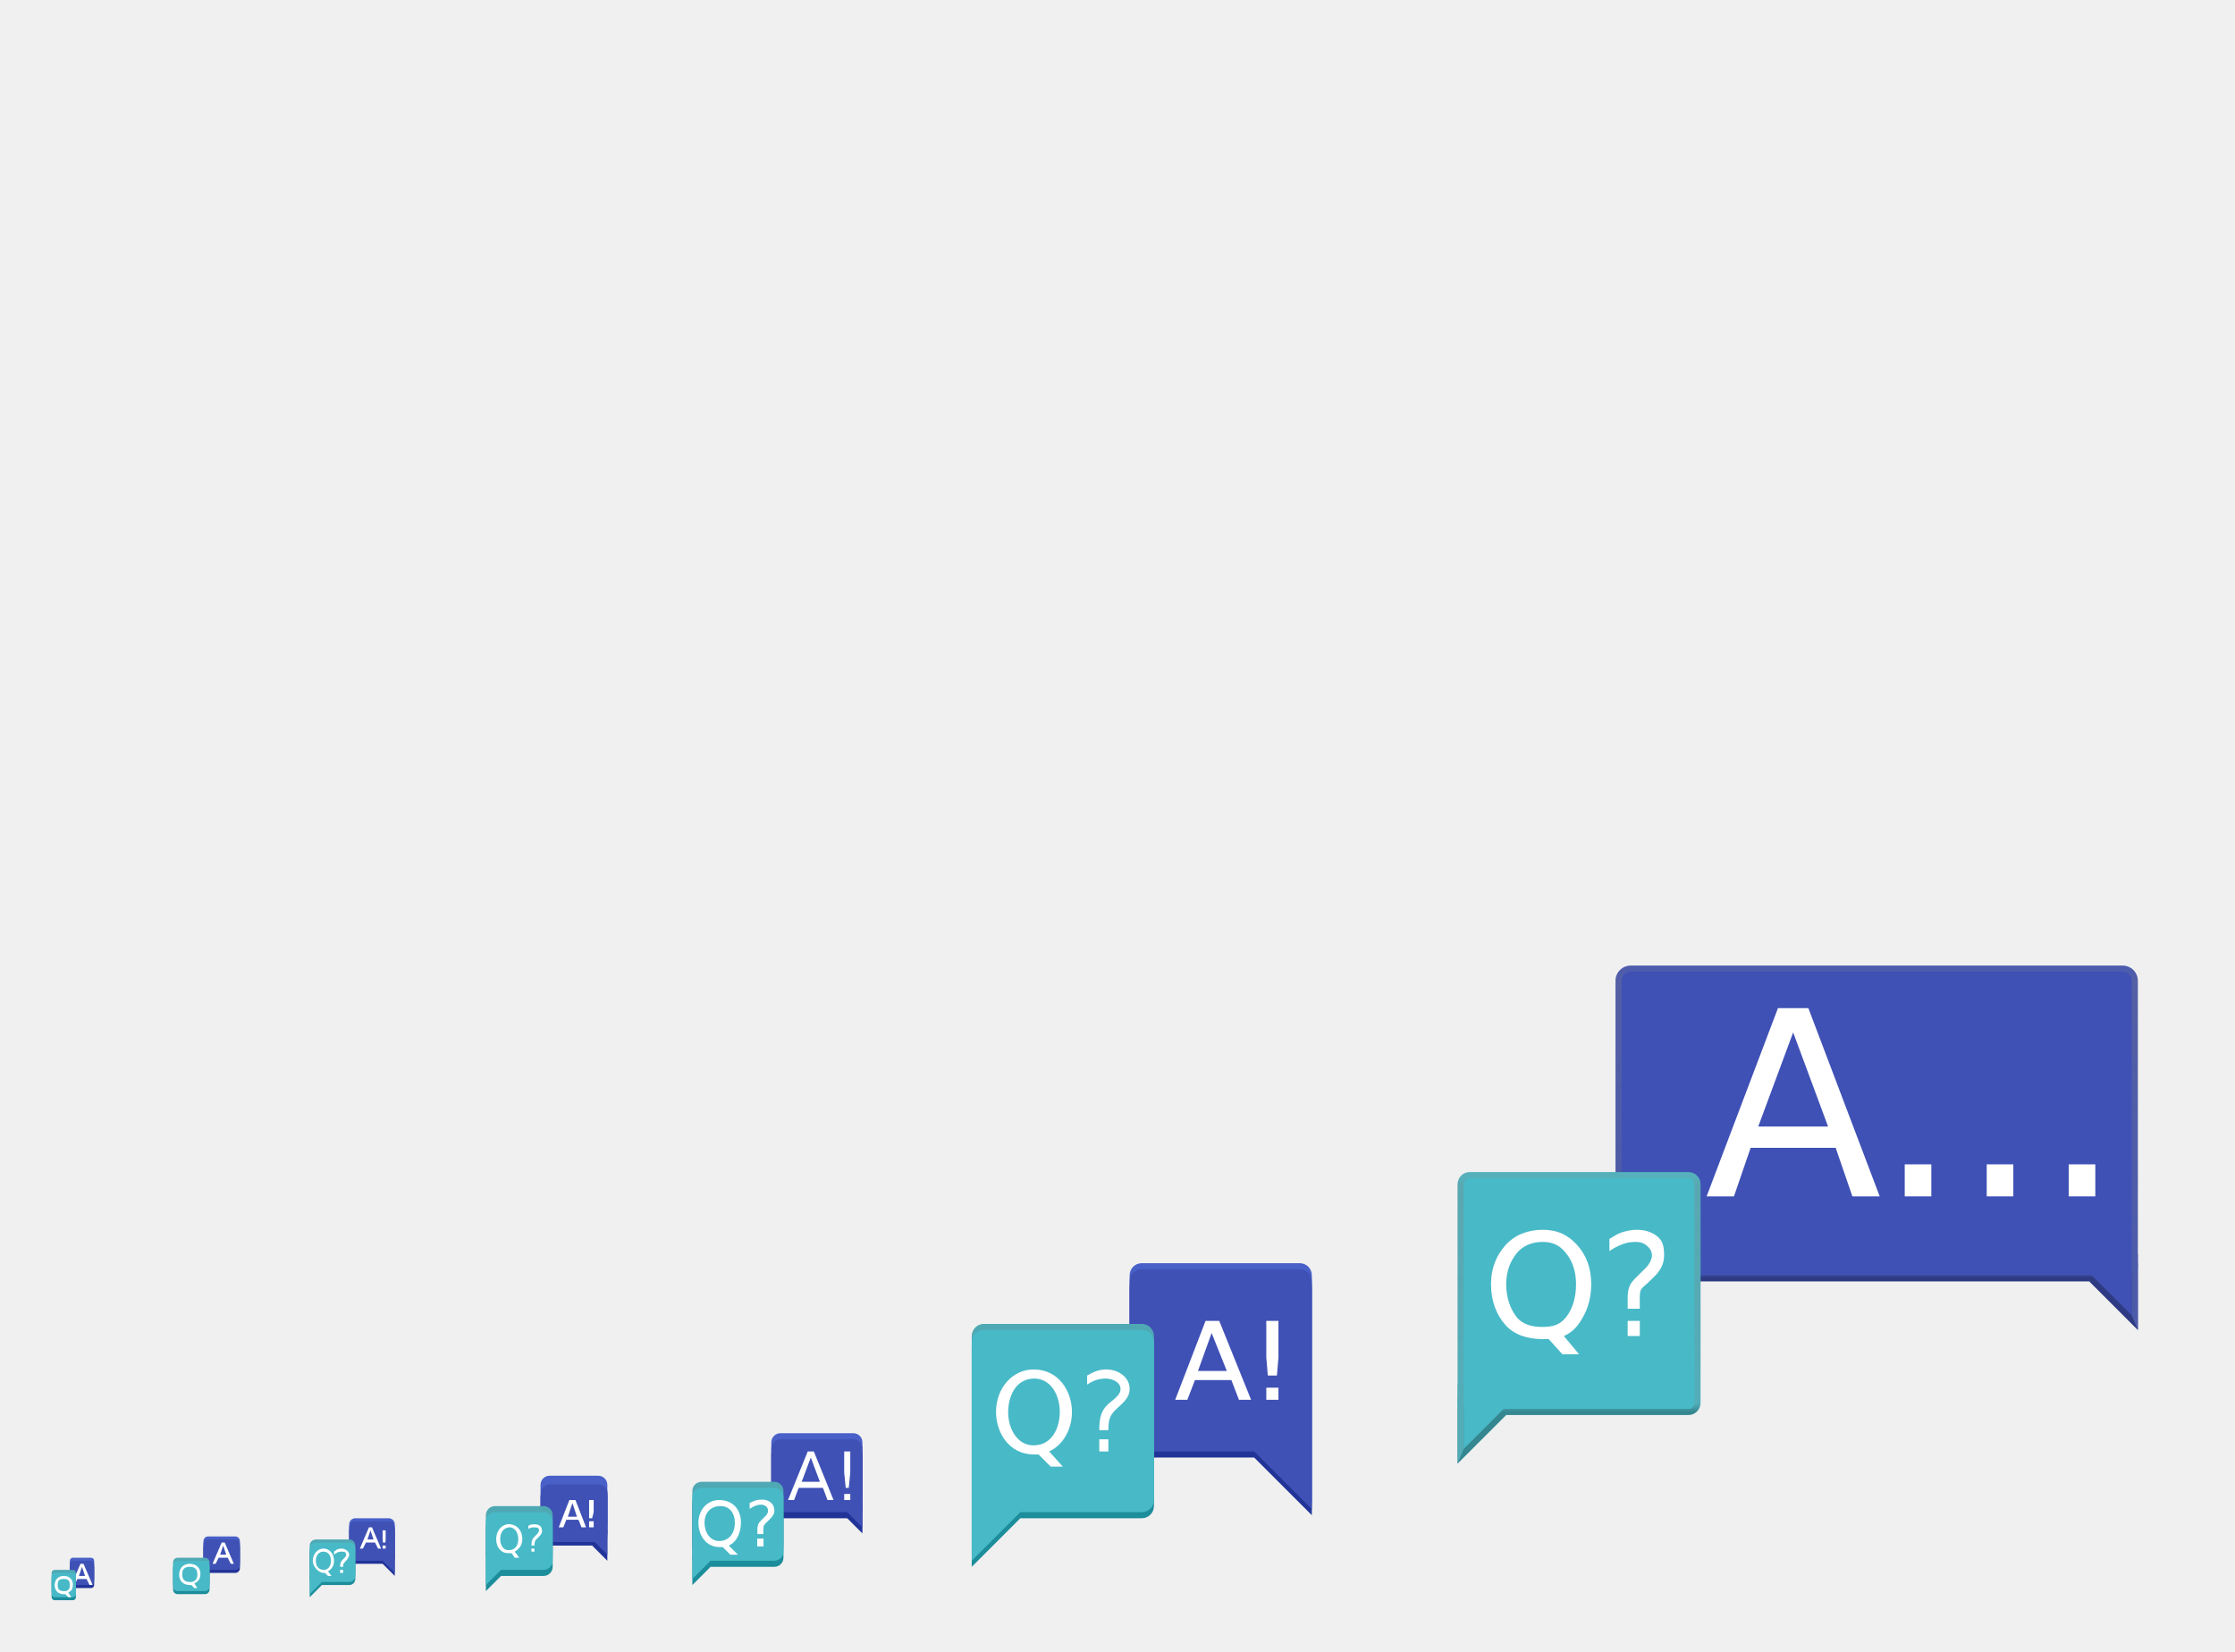
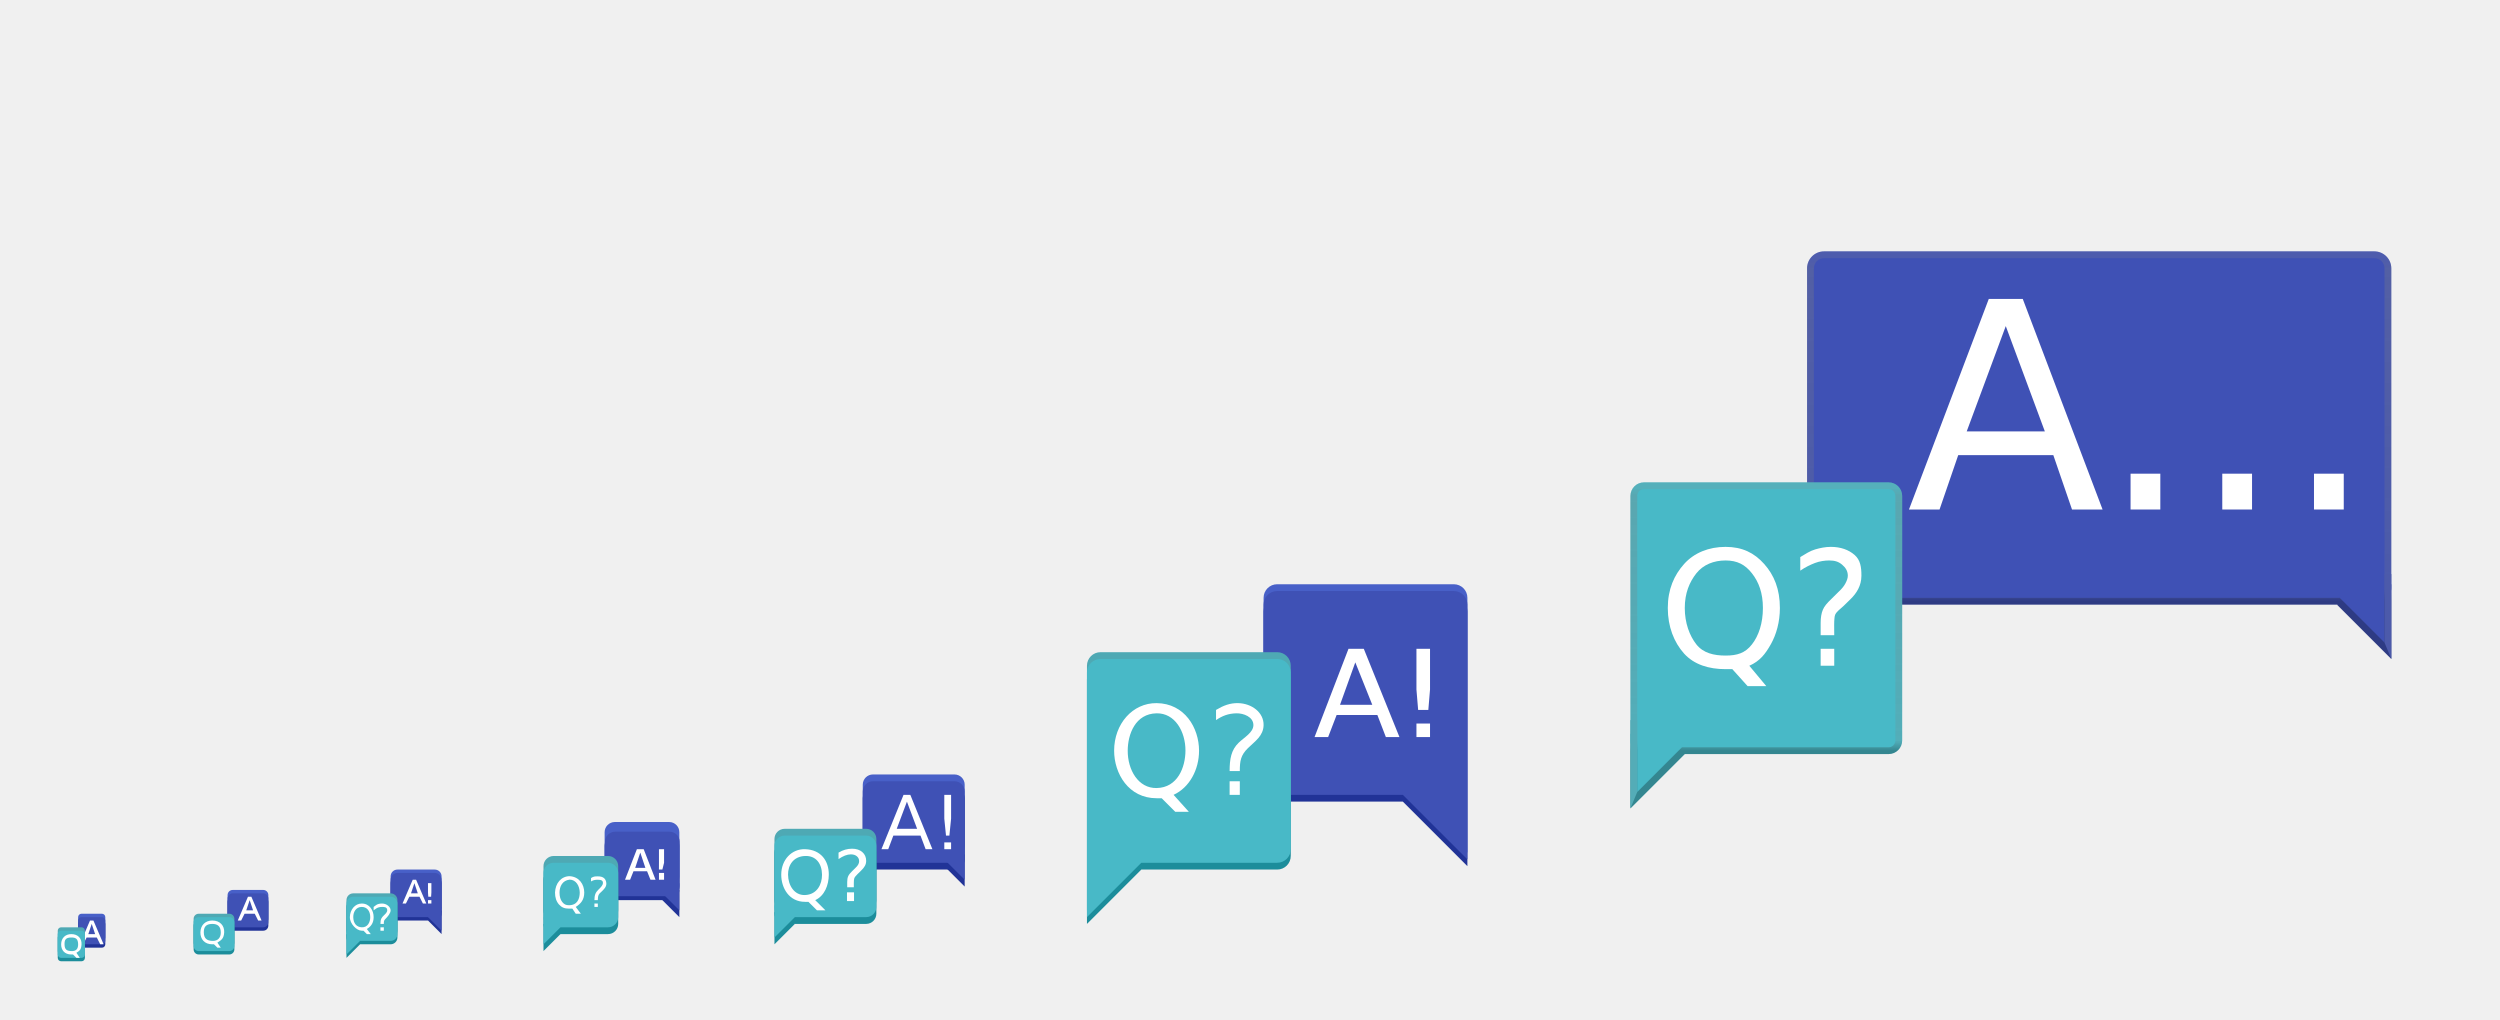
- <svg xmlns="http://www.w3.org/2000/svg" xmlns:xlink="http://www.w3.org/1999/xlink" width="736" height="544" id="svg11300" version="1.0" style="display:inline;enable-background:new">
+ <svg xmlns="http://www.w3.org/2000/svg" xmlns:xlink="http://www.w3.org/1999/xlink" width="736" height="300" id="svg11300" version="1.0" style="display:inline;enable-background:new">
  <defs id="defs3">
    <linearGradient id="linearGradient3624">
      <stop style="stop-color:#348690;stop-opacity:0" offset="0" id="stop3620" />
      <stop id="stop3628" offset="0.934" style="stop-color:#0e2629;stop-opacity:0" />
      <stop style="stop-color:#000000;stop-opacity:0.118" offset="1" id="stop3622" />
    </linearGradient>
    <linearGradient id="linearGradient3429">
      <stop style="stop-color:#54aeb9;stop-opacity:1" offset="0" id="stop3425" />
      <stop id="stop3435" offset="0.3" style="stop-color:#52abb6;stop-opacity:1;" />
      <stop id="stop3433" offset="0.925" style="stop-color:#459ba6;stop-opacity:1;" />
      <stop style="stop-color:#348690;stop-opacity:1" offset="1" id="stop3427" />
    </linearGradient>
    <linearGradient id="linearGradient3291">
      <stop id="stop3283" offset="0" style="stop-color:#888888;stop-opacity:0.196" />
      <stop style="stop-color:#7f7f7f;stop-opacity:0.314" offset="0.031" id="stop3285" />
      <stop id="stop3287" offset="0.961" style="stop-color:#7f7f7f;stop-opacity:0.196" />
      <stop id="stop3289" offset="1" style="stop-color:#000000;stop-opacity:0.275" />
    </linearGradient>
    <linearGradient id="linearGradient3268">
      <stop style="stop-color:#888888;stop-opacity:0.196" offset="0" id="stop3260" />
      <stop id="stop3262" offset="0.026" style="stop-color:#7f7f7f;stop-opacity:0.314" />
      <stop style="stop-color:#7f7f7f;stop-opacity:0.196" offset="0.961" id="stop3264" />
      <stop style="stop-color:#000000;stop-opacity:0.275" offset="1" id="stop3266" />
    </linearGradient>
    <linearGradient id="linearGradient2797">
      <stop style="stop-color:#888888;stop-opacity:0.196" offset="0" id="stop2789" />
      <stop id="stop2791" offset="0.065" style="stop-color:#7f7f7f;stop-opacity:0.314" />
      <stop style="stop-color:#7f7f7f;stop-opacity:0.196" offset="0.927" id="stop2793" />
      <stop style="stop-color:#000000;stop-opacity:0.275" offset="1" id="stop2795" />
    </linearGradient>
    <linearGradient id="linearGradient2772">
      <stop style="stop-color:#888888;stop-opacity:0.196" offset="0" id="stop2764" />
      <stop id="stop2766" offset="0.038" style="stop-color:#7f7f7f;stop-opacity:0.314" />
      <stop style="stop-color:#7f7f7f;stop-opacity:0.196" offset="0.943" id="stop2768" />
      <stop style="stop-color:#000000;stop-opacity:0.275" offset="1" id="stop2770" />
    </linearGradient>
    <linearGradient id="linearGradient2689">
      <stop style="stop-color:#888888;stop-opacity:0.196" offset="0" id="stop2681" />
      <stop id="stop2683" offset="0.04" style="stop-color:#7f7f7f;stop-opacity:0.314" />
      <stop style="stop-color:#7f7f7f;stop-opacity:0.196" offset="0.92" id="stop2685" />
      <stop style="stop-color:#000000;stop-opacity:0.275" offset="1" id="stop2687" />
    </linearGradient>
    <linearGradient id="linearGradient2649">
      <stop id="stop2641" offset="0" style="stop-color:#888888;stop-opacity:0.196" />
      <stop style="stop-color:#7f7f7f;stop-opacity:0.314" offset="0.053" id="stop2643" />
      <stop id="stop2645" offset="0.895" style="stop-color:#7f7f7f;stop-opacity:0.196" />
      <stop id="stop2647" offset="1" style="stop-color:#000000;stop-opacity:0.275" />
    </linearGradient>
    <linearGradient id="linearGradient2591">
      <stop id="stop2583" offset="0" style="stop-color:#000000;stop-opacity:0.982" />
      <stop style="stop-color:#7f7f7f;stop-opacity:0.196" offset="0.094" id="stop2585" />
      <stop id="stop2587" offset="0.919" style="stop-color:#7f7f7f;stop-opacity:0.196" />
      <stop id="stop2589" offset="1" style="stop-color:#000000;stop-opacity:0.396" />
    </linearGradient>
    <linearGradient id="linearGradient2312">
      <stop style="stop-color:#ffffff;stop-opacity:0.118" offset="0" id="stop2304" />
      <stop id="stop2306" offset="0.094" style="stop-color:#7f7f7f;stop-opacity:0.196" />
      <stop style="stop-color:#7f7f7f;stop-opacity:0.196" offset="0.919" id="stop2308" />
      <stop style="stop-color:#000000;stop-opacity:0.396" offset="1" id="stop2310" />
    </linearGradient>
    <linearGradient id="linearGradient2157">
      <stop id="stop2153" offset="0" style="stop-color:#ffffff;stop-opacity:0.118" />
      <stop id="stop2155" offset="1" style="stop-color:#000000;stop-opacity:0.392" />
    </linearGradient>
    <linearGradient gradientTransform="translate(41,-7)" xlink:href="#linearGradient2157" id="linearGradient2071-2" x1="27" y1="270" x2="27" y2="288" gradientUnits="userSpaceOnUse" />
    <linearGradient gradientTransform="translate(461.5,-226.5)" xlink:href="#linearGradient2312" id="linearGradient2071-2-2-6-0-9-3" x1="130.5" y1="272.5" x2="130.5" y2="492.5" gradientUnits="userSpaceOnUse" />
    <linearGradient xlink:href="#linearGradient2591" id="linearGradient2571" x1="22" y1="271" x2="22" y2="281" gradientUnits="userSpaceOnUse" />
    <linearGradient gradientTransform="translate(44,-6)" xlink:href="#linearGradient2649" id="linearGradient2601-3" x1="20" y1="269" x2="20" y2="288" gradientUnits="userSpaceOnUse" />
    <linearGradient gradientTransform="translate(71,-29)" xlink:href="#linearGradient2689" id="linearGradient2601-3-4" x1="38" y1="285" x2="38" y2="310" gradientUnits="userSpaceOnUse" />
    <linearGradient gradientTransform="translate(178,-68)" xlink:href="#linearGradient2772" id="linearGradient2601-3-4-2-6" x1="66" y1="294" x2="66" y2="347" gradientUnits="userSpaceOnUse" />
    <linearGradient gradientTransform="translate(287,-75)" xlink:href="#linearGradient2797" id="linearGradient2601-3-4-2-7" x1="57" y1="241" x2="57" y2="350" gradientUnits="userSpaceOnUse" />
    <linearGradient xlink:href="#linearGradient3268" id="linearGradient3258" x1="500" y1="174" x2="500" y2="251" gradientUnits="userSpaceOnUse" gradientTransform="translate(0,244)" />
    <linearGradient xlink:href="#linearGradient3291" id="linearGradient3281" x1="540" y1="106" x2="540" y2="207" gradientUnits="userSpaceOnUse" gradientTransform="translate(0,244)" />
    <linearGradient xlink:href="#linearGradient3291" id="linearGradient3406" gradientUnits="userSpaceOnUse" gradientTransform="translate(0,244)" x1="540" y1="106" x2="540" y2="207" />
    <linearGradient xlink:href="#linearGradient3268" id="linearGradient3408" gradientUnits="userSpaceOnUse" gradientTransform="translate(0,244)" x1="500" y1="174" x2="500" y2="251" />
    <linearGradient xlink:href="#linearGradient3429" id="linearGradient3431" x1="481" y1="244" x2="481" y2="264" gradientUnits="userSpaceOnUse" />
    <radialGradient xlink:href="#linearGradient3624" id="radialGradient3626" cx="347.895" cy="286.173" fx="347.895" fy="286.173" r="30" gradientTransform="matrix(0.9666668,4.7438418e-8,-1.2104975e-7,2.466667,13.70175,-411.8943)" gradientUnits="userSpaceOnUse" />
  </defs>
-   <g style="display:inline" id="layer1" transform="translate(0,244)">
+   <g style="display:inline" id="layer1">
    <g style="display:none" id="layer7">
      <text y="337.745" xml:space="preserve" x="15.007" style="font-style:normal;font-variant:normal;font-weight:normal;font-stretch:normal;line-height:0%;font-family:'DejaVu Sans';-inkscape-font-specification:'DejaVu Sans';display:inline;fill:#000000;fill-opacity:1;stroke:none;enable-background:new" id="context">
        <tspan style="font-style:normal;font-variant:normal;font-weight:normal;font-stretch:normal;font-size:18px;line-height:1.25;font-family:'Fira Sans';-inkscape-font-specification:'Fira Sans'" y="337.745" x="15.007" id="tspan3933">actions</tspan>
      </text>
      <text y="337.745" xml:space="preserve" x="142.488" style="font-style:normal;font-variant:normal;font-weight:bold;font-stretch:normal;line-height:0%;font-family:'DejaVu Sans';-inkscape-font-specification:'DejaVu Sans Bold';text-align:start;writing-mode:lr-tb;text-anchor:start;display:inline;fill:#000000;fill-opacity:1;stroke:none;enable-background:new" id="icon-name">
        <tspan style="font-style:normal;font-variant:normal;font-weight:bold;font-stretch:normal;font-size:18px;line-height:1.25;font-family:'Roboto Slab';-inkscape-font-specification:'Roboto Slab Bold'" y="337.745" x="142.488" id="tspan3937">help-faq</tspan>
      </text>
      <rect style="display:inline;overflow:visible;visibility:visible;fill:#d3d7cf;fill-opacity:1;fill-rule:nonzero;stroke:none;stroke-width:2;marker:none;enable-background:accumulate" id="rect16x16" width="16" height="16" x="-32" y="268" transform="scale(-1,1)" />
      <rect style="display:inline;overflow:visible;visibility:visible;fill:#d3d7cf;fill-opacity:1;fill-rule:nonzero;stroke:none;stroke-width:2;marker:none;enable-background:accumulate" id="rect24x24" width="24" height="24" x="-80" y="260" transform="scale(-1,1)" />
      <rect style="display:inline;overflow:visible;visibility:visible;fill:#d3d7cf;fill-opacity:1;fill-rule:nonzero;stroke:none;stroke-width:2;marker:none;enable-background:accumulate" id="rect32x32" width="32" height="32" x="-132" y="252" transform="scale(-1,1)" />
      <rect y="236" x="-204" height="48" width="48" id="rect48x48" style="display:inline;overflow:visible;visibility:visible;fill:#d3d7cf;fill-opacity:1;fill-rule:nonzero;stroke:none;stroke-width:2;marker:none;enable-background:accumulate" transform="scale(-1,1)" />
      <rect style="display:inline;overflow:visible;visibility:visible;fill:#d3d7cf;fill-opacity:1;fill-rule:nonzero;stroke:none;stroke-width:0.25;marker:none;enable-background:accumulate" id="rect3951" width="64" height="64" x="-288" y="220" transform="scale(-1,1)" />
      <rect y="28" x="-720" height="256" width="256" id="rect48x48-3" style="display:inline;overflow:visible;visibility:visible;fill:#d3d7cf;fill-opacity:1;fill-rule:nonzero;stroke:none;stroke-width:10.667;marker:none;enable-background:accumulate" transform="scale(-1,1)" />
      <rect y="156" x="-440" height="128" width="128" id="rect48x48-6" style="display:inline;overflow:visible;visibility:visible;fill:#d3d7cf;fill-opacity:1;fill-rule:nonzero;stroke:none;stroke-width:5.333;marker:none;enable-background:accumulate" transform="scale(-1,1)" />
      <text xml:space="preserve" style="font-style:normal;font-weight:normal;font-size:10.667px;line-height:1.25;font-family:sans-serif;letter-spacing:0px;word-spacing:0px;fill:#000000;fill-opacity:1;stroke:none" x="463.605" y="294.069" id="text858">
        <tspan id="tspan856" x="463.605" y="294.069" style="font-style:normal;font-variant:normal;font-weight:normal;font-stretch:normal;font-family:'Roboto Slab';-inkscape-font-specification:'Roboto Slab'">256</tspan>
      </text>
      <text xml:space="preserve" style="font-style:normal;font-weight:normal;font-size:10.667px;line-height:1.25;font-family:sans-serif;letter-spacing:0px;word-spacing:0px;display:inline;fill:#000000;fill-opacity:1;stroke:none;enable-background:new" x="311.605" y="294.069" id="text858-7">
        <tspan x="311.605" y="294.069" style="font-style:normal;font-variant:normal;font-weight:normal;font-stretch:normal;font-family:'Roboto Slab';-inkscape-font-specification:'Roboto Slab'" id="tspan918">128</tspan>
      </text>
      <text xml:space="preserve" style="font-style:normal;font-weight:normal;font-size:10.667px;line-height:1.25;font-family:sans-serif;letter-spacing:0px;word-spacing:0px;display:inline;fill:#000000;fill-opacity:1;stroke:none;enable-background:new" x="223.605" y="294.069" id="text858-79">
        <tspan id="tspan856-7" x="223.605" y="294.069" style="font-style:normal;font-variant:normal;font-weight:normal;font-stretch:normal;font-family:'Roboto Slab';-inkscape-font-specification:'Roboto Slab'">64</tspan>
      </text>
      <text xml:space="preserve" style="font-style:normal;font-weight:normal;font-size:10.667px;line-height:1.25;font-family:sans-serif;letter-spacing:0px;word-spacing:0px;display:inline;fill:#000000;fill-opacity:1;stroke:none;enable-background:new" x="155.605" y="294.069" id="text858-1">
        <tspan id="tspan856-6" x="155.605" y="294.069" style="font-style:normal;font-variant:normal;font-weight:normal;font-stretch:normal;font-family:'Roboto Slab';-inkscape-font-specification:'Roboto Slab'">48</tspan>
      </text>
      <text xml:space="preserve" style="font-style:normal;font-weight:normal;font-size:10.667px;line-height:1.25;font-family:sans-serif;letter-spacing:0px;word-spacing:0px;display:inline;fill:#000000;fill-opacity:1;stroke:none;enable-background:new" x="99.605" y="294.069" id="text858-3">
        <tspan id="tspan856-0" x="99.605" y="294.069" style="font-style:normal;font-variant:normal;font-weight:normal;font-stretch:normal;font-family:'Roboto Slab';-inkscape-font-specification:'Roboto Slab'">32</tspan>
      </text>
      <text xml:space="preserve" style="font-style:normal;font-weight:normal;font-size:10.667px;line-height:1.25;font-family:sans-serif;letter-spacing:0px;word-spacing:0px;display:inline;fill:#000000;fill-opacity:1;stroke:none;enable-background:new" x="55.605" y="294.069" id="text858-2">
        <tspan id="tspan856-1" x="55.605" y="294.069" style="font-style:normal;font-variant:normal;font-weight:normal;font-stretch:normal;font-family:'Roboto Slab';-inkscape-font-specification:'Roboto Slab'">24</tspan>
      </text>
      <text xml:space="preserve" style="font-style:normal;font-weight:normal;font-size:10.667px;line-height:1.25;font-family:sans-serif;letter-spacing:0px;word-spacing:0px;display:inline;fill:#000000;fill-opacity:1;stroke:none;enable-background:new" x="15.605" y="294.069" id="text858-5">
        <tspan id="tspan856-65" x="15.605" y="294.069" style="font-style:normal;font-variant:normal;font-weight:normal;font-stretch:normal;font-family:'Roboto Slab';-inkscape-font-specification:'Roboto Slab'">16</tspan>
      </text>
    </g>
    <g id="layer6" style="display:inline">
      <g aria-label="?" style="font-style:normal;font-variant:normal;font-weight:normal;font-stretch:normal;font-size:14.084px;line-height:1.25;font-family:'Fira Sans';-inkscape-font-specification:'Fira Sans';letter-spacing:0px;word-spacing:0px;display:inline;fill:#ffffff;fill-opacity:1;stroke:none;stroke-width:2.641;enable-background:new" id="text1492-4" transform="translate(41,-6)" />
      <g id="g3404" transform="translate(0,-30)">
        <rect ry="5" y="104" x="532" height="104" width="172" id="rect3273-9" style="display:inline;opacity:1;vector-effect:none;fill:#3f51b5;fill-opacity:1;stroke:none;stroke-width:2;stroke-linecap:round;stroke-linejoin:miter;stroke-miterlimit:4;stroke-dasharray:none;stroke-dashoffset:0;stroke-opacity:1;enable-background:new" />
        <path id="path3223-5" d="m 704,202 v 22 l -16,-16 z" style="display:inline;fill:#3f51b5;fill-opacity:1;stroke:none;stroke-width:1px;stroke-linecap:butt;stroke-linejoin:miter;stroke-opacity:1;enable-background:new" />
        <path id="rect3273" transform="translate(0,-244)" d="m 537,349 c -2.216,0 -4,1.784 -4,4 v 94 c 0,2.216 1.784,4 4,4 H 688.41 L 703,465.586 V 444.705 353 c 0,-2.216 -1.784,-4 -4,-4 z" style="opacity:1;vector-effect:none;fill:none;fill-opacity:1;stroke:url(#linearGradient3406);stroke-width:2;stroke-linecap:round;stroke-linejoin:miter;stroke-miterlimit:4;stroke-dasharray:none;stroke-dashoffset:0;stroke-opacity:1" />
        <rect ry="4" y="172" x="480" height="80" width="80" id="rect3221" style="opacity:1;vector-effect:none;fill:#48b9c7;fill-opacity:1;stroke:none;stroke-width:2;stroke-linecap:round;stroke-linejoin:round;stroke-miterlimit:4;stroke-dasharray:none;stroke-dashoffset:0;stroke-opacity:0.275" />
        <path id="path3223" d="m 480,246 v 19 3 l 16,-16 z" style="fill:#48b9c7;fill-opacity:1;stroke:none;stroke-width:2;stroke-linecap:butt;stroke-linejoin:miter;stroke-miterlimit:4;stroke-dasharray:none;stroke-opacity:0.275" />
        <g id="text3227" style="font-style:normal;font-weight:normal;font-size:48px;line-height:1.25;font-family:sans-serif;letter-spacing:0px;word-spacing:0px;fill:#ffffff;fill-opacity:1;stroke:none" aria-label="Q?">
          <path id="path3376" d="m 508,195 c -3.438,0 -6.559,1.219 -8.59,3.781 C 497.395,201.344 496,204.578 496,209 c 0,4.406 1.395,8.148 3.41,10.711 C 501.441,222.273 504.562,223 508,223 c 3.438,0 5.77,-0.727 7.77,-3.289 C 517.785,217.148 519,213.406 519,209 c 0,-4.422 -1.215,-7.656 -3.23,-10.219 C 513.77,196.219 511.438,195 508,195 Z m 12,37 h -5.5 l -4.5,-5 h -2 c -4.922,0 -9.277,-1.336 -12.23,-4.617 C 492.832,219.086 491,214.516 491,209 c 0,-5.531 1.863,-9.68 4.801,-12.961 C 498.754,192.742 503.078,191 508,191 c 4.906,0 8.441,1.742 11.379,5.039 C 522.316,199.32 524,203.469 524,209 c 0,4.062 -1.035,7.797 -2.676,10.687 C 519.699,222.578 518.094,224.625 515,226 Z" />
          <path id="path3378" d="m 536,221 h 4 v 5 h -4 z m 4,-4 h -4 v -3.609 c 0,-1.578 0.219,-2.875 0.656,-3.891 0.438,-1.016 1.145,-1.875 2.551,-3.219 l 2.109,-2.086 c 0.891,-0.828 1.531,-1.609 1.922,-2.344 C 543.645,201.117 544,200.266 544,199.5 c 0,-1.391 -0.668,-2.414 -1.699,-3.273 C 541.285,195.367 540.188,195 538.5,195 c -1.234,0 -2.809,0.211 -4.215,0.758 C 532.895,196.305 531.516,196.953 530,198 v -4 c 1.469,-0.891 2.879,-1.812 4.379,-2.25 1.516,-0.438 3.012,-0.75 4.621,-0.75 2.875,0 5.246,0.852 6.98,2.367 1.75,1.516 2.026,3.648 2.02,6.133 -0.008,2.947 -1.414,5.138 -3.191,6.875 l -2.062,2.016 c -0.869,0.849 -2.046,1.586 -2.488,2.609 -0.135,0.313 -0.164,0.727 -0.211,1.195 -0.047,0.469 -0.07,1.109 -0.07,1.922 z" />
        </g>
        <path id="rect3221-9" transform="translate(0,-244)" d="m 484,417 c -1.662,0 -3,1.338 -3,3 v 68 4 17.583 L 495.582,495 H 556 c 1.662,0 3,-1.338 3,-3 v -72 c 0,-1.662 -1.338,-3 -3,-3 z" style="display:inline;opacity:1;vector-effect:none;fill:none;fill-opacity:1;stroke:url(#linearGradient3408);stroke-width:2;stroke-linecap:round;stroke-linejoin:miter;stroke-miterlimit:4;stroke-dasharray:none;stroke-dashoffset:0;stroke-opacity:1;enable-background:new" />
        <g id="text3227-3" style="font-style:normal;font-weight:normal;font-size:85.037px;line-height:1.25;font-family:sans-serif;letter-spacing:0px;word-spacing:0px;display:inline;fill:#ffffff;fill-opacity:1;stroke:none;stroke-width:1.772;enable-background:new" aria-label="A...">
          <path id="path3381" style="stroke-width:1.772" d="M 590.5,126 579,157 h 23 z m -5,-8 h 10 l 23.5,62 h -9 l -5.5,-16 h -28 l -5.5,16 h -9 z" />
          <path id="path3383" style="stroke-width:1.772" d="M 627.239,169.453 H 636 V 180 h -8.761 z" />
          <path id="path3385" style="stroke-width:1.772" d="M 654.239,169.453 H 663 V 180 h -8.761 z" />
          <path id="path3387" style="stroke-width:1.772" d="M 681.239,169.453 H 690 V 180 h -8.761 z" />
        </g>
        <path style="color:#000000;font-style:normal;font-variant:normal;font-weight:normal;font-stretch:normal;font-size:medium;line-height:normal;font-family:sans-serif;font-variant-ligatures:normal;font-variant-position:normal;font-variant-caps:normal;font-variant-numeric:normal;font-variant-alternates:normal;font-feature-settings:normal;text-indent:0;text-align:start;text-decoration:none;text-decoration-line:none;text-decoration-style:solid;text-decoration-color:#000000;letter-spacing:normal;word-spacing:normal;text-transform:none;writing-mode:lr-tb;direction:ltr;text-orientation:mixed;dominant-baseline:auto;baseline-shift:baseline;text-anchor:start;white-space:normal;shape-padding:0;clip-rule:nonzero;display:inline;overflow:visible;visibility:visible;opacity:1;isolation:auto;mix-blend-mode:normal;color-interpolation:sRGB;color-interpolation-filters:linearRGB;solid-color:#000000;solid-opacity:1;vector-effect:none;fill:#54acb7;fill-opacity:1;fill-rule:nonzero;stroke:none;stroke-width:2;stroke-linecap:round;stroke-linejoin:miter;stroke-miterlimit:4;stroke-dasharray:none;stroke-dashoffset:0;stroke-opacity:1;color-rendering:auto;image-rendering:auto;shape-rendering:auto;text-rendering:auto;enable-background:accumulate" d="m 480,242 v 26 l 2,-4.828 V 242 Z" id="path3479" />
        <path style="fill:#4c5aaa;fill-opacity:1;stroke:none;stroke-width:1px;stroke-linecap:butt;stroke-linejoin:miter;stroke-opacity:1" d="m 702,199 v 20.176 L 704,224 v -25 z" id="path3487" />
        <path style="display:inline;opacity:1;vector-effect:none;fill:#213397;fill-opacity:1;stroke:none;stroke-width:2;stroke-linecap:round;stroke-linejoin:miter;stroke-miterlimit:4;stroke-dasharray:none;stroke-dashoffset:0;stroke-opacity:1;enable-background:new" d="m 376,206 c -2.216,0 -4,1.784 -4,4 v 52 c 0,2.216 1.784,4 4,4 h 37 l 19,19 v -23 -1 -51 c 0,-2.216 -1.784,-4 -4,-4 z" id="rect3489-6-0" />
        <path style="display:inline;opacity:1;vector-effect:none;fill:#4860c8;fill-opacity:1;stroke:none;stroke-width:2;stroke-linecap:round;stroke-linejoin:miter;stroke-miterlimit:4;stroke-dasharray:none;stroke-dashoffset:0;stroke-opacity:1;enable-background:new" d="m 376,202 c -2.216,0 -4,1.784 -4,4 v 52 c 0,2.216 1.784,4 4,4 h 37 l 19,19 v -23 -1 -51 c 0,-2.216 -1.784,-4 -4,-4 z" id="rect3489-6-6" />
        <path style="display:inline;opacity:1;vector-effect:none;fill:#3f51b5;fill-opacity:1;stroke:none;stroke-width:2;stroke-linecap:round;stroke-linejoin:miter;stroke-miterlimit:4;stroke-dasharray:none;stroke-dashoffset:0;stroke-opacity:1;enable-background:new" d="m 376,204 c -2.216,0 -4,1.784 -4,4 v 52 c 0,2.216 1.784,4 4,4 h 37 l 19,19 v -23 -1 -51 c 0,-2.216 -1.784,-4 -4,-4 z" id="rect3489-6" />
        <path style="display:inline;opacity:1;vector-effect:none;fill:#1c8d9b;fill-opacity:1;stroke:none;stroke-width:2;stroke-linecap:round;stroke-linejoin:miter;stroke-miterlimit:4;stroke-dasharray:none;stroke-dashoffset:0;stroke-opacity:1;enable-background:new" d="m 324,226 c -2.216,0 -4,1.784 -4,4 v 48 4 20 l 16,-16 h 40 c 2.216,0 4,-1.784 4,-4 v -52 c 0,-2.216 -1.784,-4 -4,-4 z" id="rect3489-5" />
        <path style="display:inline;opacity:1;vector-effect:none;fill:#4ea9b4;fill-opacity:1;stroke:none;stroke-width:2;stroke-linecap:round;stroke-linejoin:miter;stroke-miterlimit:4;stroke-dasharray:none;stroke-dashoffset:0;stroke-opacity:1;enable-background:new" d="m 324,222 c -2.216,0 -4,1.784 -4,4 v 48 4 20 l 16,-16 h 40 c 2.216,0 4,-1.784 4,-4 v -52 c 0,-2.216 -1.784,-4 -4,-4 z" id="rect3489-2" />
        <path style="opacity:1;vector-effect:none;fill:#48b9c7;fill-opacity:1;stroke:none;stroke-width:2;stroke-linecap:round;stroke-linejoin:miter;stroke-miterlimit:4;stroke-dasharray:none;stroke-dashoffset:0;stroke-opacity:1" d="m 324,224 c -2.216,0 -4,1.784 -4,4 v 48 4 20 l 16,-16 h 40 c 2.216,0 4,-1.784 4,-4 v -52 c 0,-2.216 -1.784,-4 -4,-4 z" id="rect3489" />
        <g aria-label="Q?" style="font-style:normal;font-weight:normal;font-size:36.735px;line-height:1.25;font-family:sans-serif;letter-spacing:0px;word-spacing:0px;fill:#ffffff;fill-opacity:1;stroke:none;stroke-width:3.444" id="text3662" transform="translate(0,9)">
          <path d="m 340.5,231 c -6.257,0.111 -8.483,6.142 -8.5,11 -0.02,5.666 3.107,11.096 8.5,11 6.232,-0.111 8.484,-6.164 8.5,-11 0.019,-5.652 -3.113,-11.095 -8.5,-11 z m 9.5,29 h -4 l -4,-4 h -1.5 c -8.25,0 -12.499,-7.248 -12.5,-14 -9.4e-4,-7.881 5.43,-14.075 12.52,-14 8.237,0.087 12.472,7.271 12.48,14 0.006,5.564 -2.802,10.849 -7.5,13 z" style="stroke-width:3.444" id="path3664" />
          <path d="m 362,251 h 3 v 4 h -3 z m 3,-3 h -3 c 0,-3.5 0.435,-6.214 2.7,-8.377 1.63,-1.556 4.27,-2.988 4.3,-5.123 0.035,-2.453 -2.915,-3.545 -5,-3.5 -2.42,0.052 -4.208,0.771 -6,2 v -3 c 2.194,-1.307 4.146,-2.053 6.5,-2 4.01,0.09 7.593,2.747 7.5,6.5 -0.078,3.158 -2.488,4.682 -4.592,6.738 C 365.272,243.326 365,245 365,248 Z" style="stroke-width:3.444" id="path3666" />
        </g>
        <g aria-label="A!" style="font-style:normal;font-weight:normal;font-size:36.591px;line-height:1.25;font-family:sans-serif;letter-spacing:0px;word-spacing:0px;fill:#ffffff;fill-opacity:1;stroke:none;stroke-width:3.43" id="text3671" transform="translate(0,5)">
          <path d="m 399,220 -4.5,12.5 h 9.5 z m -2,-4 h 4.5 l 10.5,26 h -4 l -2.5,-6.5 h -12 L 391,242 h -4 z" style="stroke-width:3.43" id="path3673" />
          <path d="m 417,238 h 4 v 4 h -4 z m 0,-22 h 4 v 12 l -0.5,6 h -3 l -0.5,-6 z" style="stroke-width:3.43" id="path3675" />
        </g>
        <rect style="display:inline;opacity:1;vector-effect:none;fill:#4860c8;fill-opacity:1;stroke:none;stroke-width:2;stroke-linecap:round;stroke-linejoin:miter;stroke-miterlimit:4;stroke-dasharray:none;stroke-dashoffset:0;stroke-opacity:0.118;enable-background:new" id="rect3678-0-6" width="30" height="24" x="-284" y="258" ry="3" transform="scale(-1,1)" />
        <rect style="display:inline;opacity:1;vector-effect:none;fill:#213397;fill-opacity:1;stroke:none;stroke-width:2;stroke-linecap:round;stroke-linejoin:miter;stroke-miterlimit:4;stroke-dasharray:none;stroke-dashoffset:0;stroke-opacity:0.118;enable-background:new" id="rect3678-3-4" width="30" height="24" x="-284" y="262" ry="3" transform="scale(-1,1)" />
        <rect style="display:inline;opacity:1;vector-effect:none;fill:#3f51b5;fill-opacity:1;stroke:none;stroke-width:2;stroke-linecap:round;stroke-linejoin:miter;stroke-miterlimit:4;stroke-dasharray:none;stroke-dashoffset:0;stroke-opacity:0.118;enable-background:new" id="rect3678-31" width="30" height="24" x="-284" y="260" ry="3" transform="scale(-1,1)" />
        <rect style="display:inline;opacity:1;vector-effect:none;fill:#4ea9b4;fill-opacity:1;stroke:none;stroke-width:2;stroke-linecap:round;stroke-linejoin:miter;stroke-miterlimit:4;stroke-dasharray:none;stroke-dashoffset:0;stroke-opacity:0.118;enable-background:new" id="rect3678-0" width="30" height="24" x="228" y="274" ry="3" />
        <rect style="display:inline;opacity:1;vector-effect:none;fill:#1c8d9b;fill-opacity:1;stroke:none;stroke-width:2;stroke-linecap:round;stroke-linejoin:miter;stroke-miterlimit:4;stroke-dasharray:none;stroke-dashoffset:0;stroke-opacity:0.118;enable-background:new" id="rect3678-3" width="30" height="24" x="228" y="278" ry="3" />
        <rect style="opacity:1;vector-effect:none;fill:#48b9c7;fill-opacity:1;stroke:none;stroke-width:2;stroke-linecap:round;stroke-linejoin:miter;stroke-miterlimit:4;stroke-dasharray:none;stroke-dashoffset:0;stroke-opacity:0.118" id="rect3678" width="30" height="24" x="228" y="276" ry="3" />
        <path style="display:inline;fill:#1c8d9b;fill-opacity:1;stroke:none;stroke-width:1px;stroke-linecap:butt;stroke-linejoin:miter;stroke-opacity:1;enable-background:new" d="m 228,308 6,-6 -6,-3.5 z" id="path3695-5" />
        <path style="fill:#48b9c7;fill-opacity:1;stroke:none;stroke-width:1px;stroke-linecap:butt;stroke-linejoin:miter;stroke-opacity:1" d="m 228,306 6,-6 -6,-3.5 z" id="path3695" />
        <path style="display:inline;fill:#213397;fill-opacity:1;stroke:none;stroke-width:1px;stroke-linecap:butt;stroke-linejoin:miter;stroke-opacity:1;enable-background:new" d="m 284,291 -6,-6 6,-3.5 z" id="path3695-5-9" />
        <path style="display:inline;fill:#3f51b5;fill-opacity:1;stroke:none;stroke-width:1px;stroke-linecap:butt;stroke-linejoin:miter;stroke-opacity:1;enable-background:new" d="m 284,289 -6,-6 6,-3.5 z" id="path3695-1" />
        <rect style="display:inline;opacity:1;vector-effect:none;fill:#213397;fill-opacity:1;stroke:none;stroke-width:2;stroke-linecap:round;stroke-linejoin:miter;stroke-miterlimit:4;stroke-dasharray:none;stroke-dashoffset:0;stroke-opacity:0.118;enable-background:new" id="rect3678-09-4-1-1" width="22" height="19" x="178" y="276" ry="3" />
        <rect style="display:inline;opacity:1;vector-effect:none;fill:#4860c8;fill-opacity:1;stroke:none;stroke-width:2;stroke-linecap:round;stroke-linejoin:miter;stroke-miterlimit:4;stroke-dasharray:none;stroke-dashoffset:0;stroke-opacity:0.118;enable-background:new" id="rect3678-09-4-1" width="22" height="19" x="178" y="272" ry="3" />
        <rect style="display:inline;opacity:1;vector-effect:none;fill:#3f51b5;fill-opacity:1;stroke:none;stroke-width:2;stroke-linecap:round;stroke-linejoin:miter;stroke-miterlimit:4;stroke-dasharray:none;stroke-dashoffset:0;stroke-opacity:0.118;enable-background:new" id="rect3678-09-4" width="22" height="19" x="178.1" y="274.848" ry="3" />
        <rect style="display:inline;opacity:1;vector-effect:none;fill:#4ea9b4;fill-opacity:1;stroke:none;stroke-width:2;stroke-linecap:round;stroke-linejoin:miter;stroke-miterlimit:4;stroke-dasharray:none;stroke-dashoffset:0;stroke-opacity:0.118;enable-background:new" id="rect3678-09-9" width="22" height="19" x="160" y="282" ry="3" />
        <rect style="display:inline;opacity:1;vector-effect:none;fill:#1c8d9b;fill-opacity:1;stroke:none;stroke-width:2;stroke-linecap:round;stroke-linejoin:miter;stroke-miterlimit:4;stroke-dasharray:none;stroke-dashoffset:0;stroke-opacity:0.118;enable-background:new" id="rect3678-09-9-1" width="22" height="19" x="160" y="286" ry="3" />
        <rect style="display:inline;opacity:1;vector-effect:none;fill:#48b9c7;fill-opacity:1;stroke:none;stroke-width:2;stroke-linecap:round;stroke-linejoin:miter;stroke-miterlimit:4;stroke-dasharray:none;stroke-dashoffset:0;stroke-opacity:0.118;enable-background:new" id="rect3678-09" width="22" height="19" x="160" y="284" ry="3" />
        <rect style="display:inline;opacity:1;vector-effect:none;fill:#4860c8;fill-opacity:1;stroke:none;stroke-width:2;stroke-linecap:round;stroke-linejoin:miter;stroke-miterlimit:4;stroke-dasharray:none;stroke-dashoffset:0;stroke-opacity:0.118;enable-background:new" id="rect3678-09-2-5-3" width="15" height="13" x="115" y="286" ry="2" />
        <rect style="display:inline;opacity:1;vector-effect:none;fill:#213397;fill-opacity:1;stroke:none;stroke-width:2;stroke-linecap:round;stroke-linejoin:miter;stroke-miterlimit:4;stroke-dasharray:none;stroke-dashoffset:0;stroke-opacity:0.118;enable-background:new" id="rect3678-09-2-5-3-8" width="15" height="13" x="115" y="288" ry="2" />
        <rect style="display:inline;opacity:1;vector-effect:none;fill:#3f51b5;fill-opacity:1;stroke:none;stroke-width:2;stroke-linecap:round;stroke-linejoin:miter;stroke-miterlimit:4;stroke-dasharray:none;stroke-dashoffset:0;stroke-opacity:0.118;enable-background:new" id="rect3678-09-2-5" width="15" height="13" x="115" y="287" ry="2" />
        <rect style="display:inline;opacity:1;vector-effect:none;fill:#4ea9b4;fill-opacity:1;stroke:none;stroke-width:2;stroke-linecap:round;stroke-linejoin:miter;stroke-miterlimit:4;stroke-dasharray:none;stroke-dashoffset:0;stroke-opacity:0.118;enable-background:new" id="rect3678-09-2-7" width="15" height="13" x="102" y="293" ry="2" />
        <rect style="display:inline;opacity:1;vector-effect:none;fill:#1c8d9b;fill-opacity:1;stroke:none;stroke-width:2;stroke-linecap:round;stroke-linejoin:miter;stroke-miterlimit:4;stroke-dasharray:none;stroke-dashoffset:0;stroke-opacity:0.118;enable-background:new" id="rect3678-09-2-7-4" width="15" height="13" x="102" y="295" ry="2" />
        <rect style="display:inline;opacity:1;vector-effect:none;fill:#48b9c7;fill-opacity:1;stroke:none;stroke-width:2;stroke-linecap:round;stroke-linejoin:miter;stroke-miterlimit:4;stroke-dasharray:none;stroke-dashoffset:0;stroke-opacity:0.118;enable-background:new" id="rect3678-09-2" width="15" height="13" x="102" y="294" ry="2" />
        <rect style="display:inline;opacity:1;vector-effect:none;fill:#4860c8;fill-opacity:1;stroke:none;stroke-width:2;stroke-linecap:round;stroke-linejoin:miter;stroke-miterlimit:4;stroke-dasharray:none;stroke-dashoffset:0;stroke-opacity:0.118;enable-background:new" id="rect3678-09-2-5-9-9" width="12" height="10" x="67" y="292" ry="1.5" />
        <rect style="display:inline;opacity:1;vector-effect:none;fill:#213397;fill-opacity:1;stroke:none;stroke-width:2;stroke-linecap:round;stroke-linejoin:miter;stroke-miterlimit:4;stroke-dasharray:none;stroke-dashoffset:0;stroke-opacity:0.118;enable-background:new" id="rect3678-09-2-5-9-9-3" width="12" height="10" x="67" y="294" ry="1.5" />
        <rect style="display:inline;opacity:1;vector-effect:none;fill:#3f51b5;fill-opacity:1;stroke:none;stroke-width:2;stroke-linecap:round;stroke-linejoin:miter;stroke-miterlimit:4;stroke-dasharray:none;stroke-dashoffset:0;stroke-opacity:0.118;enable-background:new" id="rect3678-09-2-5-9" width="12" height="10" x="67" y="293" ry="1.5" />
        <rect style="display:inline;opacity:1;vector-effect:none;fill:#4ea9b4;fill-opacity:1;stroke:none;stroke-width:2;stroke-linecap:round;stroke-linejoin:miter;stroke-miterlimit:4;stroke-dasharray:none;stroke-dashoffset:0;stroke-opacity:0.118;enable-background:new" id="rect3678-09-2-5-9-1-1" width="12" height="10" x="57" y="299" ry="1.5" />
        <rect style="display:inline;opacity:1;vector-effect:none;fill:#1c8d9b;fill-opacity:1;stroke:none;stroke-width:2;stroke-linecap:round;stroke-linejoin:miter;stroke-miterlimit:4;stroke-dasharray:none;stroke-dashoffset:0;stroke-opacity:0.118;enable-background:new" id="rect3678-09-2-5-9-1-1-3" width="12" height="10" x="57" y="301" ry="1.5" />
        <rect style="display:inline;opacity:1;vector-effect:none;fill:#48b9c7;fill-opacity:1;stroke:none;stroke-width:2;stroke-linecap:round;stroke-linejoin:miter;stroke-miterlimit:4;stroke-dasharray:none;stroke-dashoffset:0;stroke-opacity:0.118;enable-background:new" id="rect3678-09-2-5-9-1" width="12" height="10" x="57" y="300" ry="1.5" />
        <rect style="display:inline;opacity:1;vector-effect:none;fill:#4860c8;fill-opacity:1;stroke:none;stroke-width:2;stroke-linecap:round;stroke-linejoin:miter;stroke-miterlimit:4;stroke-dasharray:none;stroke-dashoffset:0;stroke-opacity:0.118;enable-background:new" id="rect3940-7-7" width="8" height="8" x="23" y="299" ry="1" />
        <rect style="display:inline;opacity:1;vector-effect:none;fill:#213397;fill-opacity:1;stroke:none;stroke-width:2;stroke-linecap:round;stroke-linejoin:miter;stroke-miterlimit:4;stroke-dasharray:none;stroke-dashoffset:0;stroke-opacity:0.118;enable-background:new" id="rect3940-7-7-4" width="8" height="8" x="23" y="301" ry="1" />
        <rect style="display:inline;opacity:1;vector-effect:none;fill:#3f51b5;fill-opacity:1;stroke:none;stroke-width:2;stroke-linecap:round;stroke-linejoin:miter;stroke-miterlimit:4;stroke-dasharray:none;stroke-dashoffset:0;stroke-opacity:0.118;enable-background:new" id="rect3940-7" width="8" height="8" x="23" y="300" ry="1" />
        <rect style="display:inline;opacity:1;vector-effect:none;fill:#1c8d9b;fill-opacity:1;stroke:none;stroke-width:2;stroke-linecap:round;stroke-linejoin:miter;stroke-miterlimit:4;stroke-dasharray:none;stroke-dashoffset:0;stroke-opacity:0.118;enable-background:new" id="rect3940-79" width="8" height="8" x="17" y="305" ry="1" />
        <path d="m 27,302 -1,3 h 2 z m -0.5,-1 h 1 l 3,7 h -1 l -1,-2 h -3 l -1,2 h -1 z" style="font-style:normal;font-weight:normal;font-size:8.678px;line-height:1.25;font-family:sans-serif;letter-spacing:0px;word-spacing:0px;display:inline;fill:#ffffff;fill-opacity:1;stroke:none;stroke-width:0.814;enable-background:new" id="path4420-7-4" />
        <rect style="display:inline;opacity:1;vector-effect:none;fill:#4ea9b4;fill-opacity:1;stroke:none;stroke-width:2;stroke-linecap:round;stroke-linejoin:miter;stroke-miterlimit:4;stroke-dasharray:none;stroke-dashoffset:0;stroke-opacity:0.118;enable-background:new" id="rect3940-8" width="8" height="8" x="17" y="303" ry="1" />
        <rect style="opacity:1;vector-effect:none;fill:#48b9c7;fill-opacity:1;stroke:none;stroke-width:2;stroke-linecap:round;stroke-linejoin:miter;stroke-miterlimit:4;stroke-dasharray:none;stroke-dashoffset:0;stroke-opacity:0.118" id="rect3940" width="8" height="8" x="17" y="304" ry="1" />
        <path style="display:inline;fill:#1c8d9b;fill-opacity:1;stroke:none;stroke-width:1px;stroke-linecap:butt;stroke-linejoin:miter;stroke-opacity:1;enable-background:new" d="m 160,310 5,-5 -5,-3 z" id="path4199-4" />
        <path style="fill:#48b9c7;fill-opacity:1;stroke:none;stroke-width:1px;stroke-linecap:butt;stroke-linejoin:miter;stroke-opacity:1" d="m 160,308 5,-5 -5,-3 z" id="path4199" />
        <path style="display:inline;fill:#1c8d9b;fill-opacity:1;stroke:none;stroke-width:1px;stroke-linecap:butt;stroke-linejoin:miter;stroke-opacity:1;enable-background:new" d="m 102,312 4,-4 -4,-3 z" id="path4201-0" />
-         <path style="fill:#48b9c7;stroke:none;stroke-width:1px;stroke-linecap:butt;stroke-linejoin:miter;stroke-opacity:1;fill-opacity:1" d="m 102,311 4,-4 -4,-3 z" id="path4201" />
+         <path style="fill:#48b9c7;fill-opacity:1;stroke:none;stroke-width:1px;stroke-linecap:butt;stroke-linejoin:miter;stroke-opacity:1" d="m 102,311 4,-4 -4,-3 z" id="path4201" />
        <path style="display:inline;fill:#213397;fill-opacity:1;stroke:none;stroke-width:1px;stroke-linecap:butt;stroke-linejoin:miter;stroke-opacity:1;enable-background:new" d="m 200,300 -5,-5 5,-3 z" id="path4199-3-8" />
        <path style="display:inline;fill:#3f51b5;fill-opacity:1;stroke:none;stroke-width:1px;stroke-linecap:butt;stroke-linejoin:miter;stroke-opacity:1;enable-background:new" d="m 200,298 -5,-5 5,-3 z" id="path4199-3" />
        <path style="display:inline;fill:#213397;fill-opacity:1;stroke:none;stroke-width:1px;stroke-linecap:butt;stroke-linejoin:miter;stroke-opacity:1;enable-background:new" d="m 130,305 -4,-4 4,-3 z" id="path4201-8-0" />
        <path style="display:inline;fill:#3f51b5;fill-opacity:1;stroke:none;stroke-width:1px;stroke-linecap:butt;stroke-linejoin:miter;stroke-opacity:1;enable-background:new" d="m 130,304 -4,-4 4,-3 z" id="path4201-8" />
        <g aria-label="Q?" style="font-style:normal;font-weight:normal;font-size:15.259px;line-height:1.25;font-family:sans-serif;letter-spacing:0px;word-spacing:0px;fill:#ffffff;fill-opacity:1;stroke:none;stroke-width:1.43" id="text4295" transform="matrix(1.370196,0,0,1.361578,-90.41723,-103.2255)">
          <path d="m 238.957,282.926 c -2.527,0.105 -3.67,2.004 -3.649,4.039 0.024,2.364 1.377,4.492 3.649,4.407 2.577,-0.097 3.669,-2.316 3.649,-4.407 -0.023,-2.407 -1.312,-4.137 -3.649,-4.039 z m 2.189,9.548 2.189,2.203 h -1.818 l -1.831,-1.836 h -0.73 c -3.411,0 -5.11,-2.971 -5.109,-5.876 9.3e-4,-3.227 2.25,-5.592 5.109,-5.508 3.451,0.101 5.129,2.558 5.109,5.508 -0.016,2.328 -0.947,4.604 -2.919,5.508 z" style="stroke-width:1.43" id="path4524" />
          <path d="m 247.973,290.786 h 1.512 v 1.892 h -1.512 z m 1.468,-1.095 h -1.423 v -1.147 q 0,-0.752 0.209,-1.237 0.209,-0.484 0.879,-1.125 l 0.671,-0.663 q 0.425,-0.395 0.611,-0.745 0.194,-0.35 0.194,-0.715 0,-0.663 -0.492,-1.073 -0.484,-0.41 -1.289,-0.41 -0.589,0 -1.259,0.261 -0.663,0.261 -1.386,0.76 v -1.401 q 0.7,-0.425 1.416,-0.633 0.723,-0.209 1.49,-0.209 1.371,0 2.198,0.723 0.834,0.723 0.834,1.907 0,0.566 -0.268,1.08 -0.268,0.507 -0.939,1.147 l -0.656,0.641 q -0.35,0.35 -0.499,0.551 -0.142,0.194 -0.201,0.38 -0.045,0.156 -0.067,0.38 -0.022,0.224 -0.022,0.611 z" style="stroke-width:1.43" id="path4526" />
        </g>
        <g aria-label="A!" style="font-style:normal;font-weight:normal;font-size:15.259px;line-height:1.25;font-family:sans-serif;letter-spacing:0px;word-spacing:0px;display:inline;fill:#ffffff;fill-opacity:1;stroke:none;stroke-width:1.43;enable-background:new" id="text4295-8" transform="matrix(1.486611,0,0,1.486611,-128.0134,-129.804)">
          <path d="m 265.714,266.246 -2.018,5.381 h 4.036 z m -0.673,-1.345 h 1.345 l 4.372,10.763 h -1.345 l -1.009,-2.691 h -5.381 l -1.009,2.691 h -1.345 z" style="stroke-width:1.43" id="path4519" />
          <path d="m 273.114,274.318 h 1.345 v 1.345 h -1.345 z m 0,-9.417 h 1.345 v 4.709 l -0.336,3.363 h -0.673 l -0.336,-3.363 z" style="stroke-width:1.43" id="path4521" />
        </g>
        <g aria-label="Q?" style="font-style:normal;font-weight:normal;font-size:12.758px;line-height:1.25;font-family:sans-serif;letter-spacing:0px;word-spacing:0px;display:inline;fill:#ffffff;fill-opacity:1;stroke:none;stroke-width:1.196;enable-background:new" id="text4295-82">
          <path d="m 167.708,288.965 c -2.16,0.243 -2.968,2.012 -2.984,3.806 0,1.171 0.268,2.097 0.804,2.778 0.54,0.681 1.059,0.951 1.972,0.951 2.5,0 3.163,-1.942 3.179,-3.729 -0.052,-1.961 -1.065,-3.779 -2.971,-3.806 z M 171,299 h -1.5 l -1,-1.5 c 0,0 -0.667,0 -1,0 -1.308,0 -2.147,-0.344 -2.932,-1.216 -0.781,-0.876 -1.171,-2.047 -1.171,-3.513 0.102,-2.733 1.792,-4.795 4.311,-4.828 2.854,0.188 4.274,2.417 4.298,4.828 -0.024,2.115 -0.948,3.235 -2.506,4.229 z" style="stroke-width:1.196" id="path4425" />
          <path d="m 175,296 h 1 v 1 h -1 z m 1,-1 h -1 c 0,-1.5 0.331,-2.263 1.105,-3.02 0.594,-0.581 1.351,-1.253 1.395,-1.98 0.047,-0.777 -0.5,-1 -1.5,-1 -0.86,0 -1.349,0.113 -2,0.5 v -1 c 0.765,-0.506 1.181,-0.494 2,-0.5 1.606,-0.011 2.391,0.691 2.5,2 0.092,1.104 -0.711,1.811 -1.454,2.541 C 176.316,293.183 176,293.5 176,295 Z" style="stroke-width:1.196" id="path4427" />
        </g>
        <g aria-label="A!" style="font-style:normal;font-weight:normal;font-size:12.758px;line-height:1.25;font-family:sans-serif;letter-spacing:0px;word-spacing:0px;display:inline;fill:#ffffff;fill-opacity:1;stroke:none;stroke-width:1.196;enable-background:new" id="text4295-8-8" transform="translate(0.99452,0.00232)">
          <path d="m 187.505,280.998 -1.5,4.5 h 3 z m -1,-1 h 2 l 3.5,9 h -1.5 l -1,-2.5 h -4 l -1,2.5 h -1.5 z" style="stroke-width:1.196" id="path4430" />
          <path d="m 193.005,286.998 h 1.5 v 2 h -1.5 z m 0,-7 h 1.5 v 4 l -0.5,2 h -1.009 l 0.009,-2 z" style="stroke-width:1.196" id="path4432" />
        </g>
        <g aria-label="Q?" style="font-style:normal;font-weight:normal;font-size:8.678px;line-height:1.25;font-family:sans-serif;letter-spacing:0px;word-spacing:0px;display:inline;fill:#ffffff;fill-opacity:1;stroke:none;stroke-width:0.814;enable-background:new" id="text4295-82-0" transform="matrix(1.160178,0,0,1.189377,-18.14022,-56.90305)">
-           <path d="m 107.432,297.553 c -1.501,0 -2.168,1.299 -2.155,2.522 0.016,1.546 0.833,2.463 2.155,2.522 1.494,0.067 2.155,-1.261 2.155,-2.522 -1e-5,-1.544 -0.862,-2.522 -2.155,-2.522 z m 1.293,5.465 0.995,1.261 -0.995,0 -0.862,-0.841 h -0.431 c -1.293,0 -3.04,-1.709 -3.017,-3.363 0.026,-1.826 1.293,-3.363 3.017,-3.363 1.977,0 3.017,1.682 3.017,3.363 0,1.497 -0.705,2.331 -1.724,2.943 z" style="stroke-width:0.814" id="path4415" />
+           <path d="m 107.432,297.553 c -1.501,0 -2.168,1.299 -2.155,2.522 0.016,1.546 0.833,2.463 2.155,2.522 1.494,0.067 2.155,-1.261 2.155,-2.522 -1e-5,-1.544 -0.862,-2.522 -2.155,-2.522 z m 1.293,5.465 0.995,1.261 h -0.995 l -0.862,-0.841 h -0.431 c -1.293,0 -3.04,-1.709 -3.017,-3.363 0.026,-1.826 1.293,-3.363 3.017,-3.363 1.977,0 3.017,1.682 3.017,3.363 0,1.497 -0.705,2.331 -1.724,2.943 z" style="stroke-width:0.814" id="path4415" />
          <path d="m 112.174,302.598 h 0.86 v 0.841 h -0.86 z m 0.86,-0.841 h -0.862 c 0,-1.261 0.327,-1.591 0.862,-2.102 0.416,-0.398 0.862,-0.779 0.862,-1.261 0,-0.841 -0.763,-0.841 -1.293,-0.841 -1.293,0 -1.708,0.585 -2.155,0.841 v -0.841 c 0.518,-0.347 0.862,-0.841 2.155,-0.841 1.132,0 2.155,0.841 2.155,1.682 0,0.746 -0.784,1.605 -1.293,2.102 -0.431,0.42 -0.431,0.596 -0.431,1.261 z" style="stroke-width:0.814" id="path4417" />
        </g>
        <g aria-label="A!" style="font-style:normal;font-weight:normal;font-size:8.678px;line-height:1.25;font-family:sans-serif;letter-spacing:0px;word-spacing:0px;display:inline;fill:#ffffff;fill-opacity:1;stroke:none;stroke-width:0.814;enable-background:new" id="text4295-8-8-9">
          <path d="m 126,295 h 1 v 1 h -1 z m 0,-5 h 1 v 2.775 L 126.915,294 h -0.826 l -0.089,-1.225 z" style="stroke-width:0.814" id="path4422" />
        </g>
        <g aria-label="Q?" style="font-style:normal;font-weight:normal;font-size:8.678px;line-height:1.25;font-family:sans-serif;letter-spacing:0px;word-spacing:0px;display:inline;fill:#ffffff;fill-opacity:1;stroke:none;stroke-width:0.814;enable-background:new" id="text4295-82-0-8" transform="matrix(1.160178,0,0,1.189377,-64.03944,-52.40752)">
          <path d="m 109.069,297.978 c -1.724,0 -2.168,0.878 -2.155,2.102 0.016,1.546 0.833,2.043 2.155,2.102 1.494,0.067 2.168,-0.883 2.155,-2.102 -0.017,-1.544 -0.833,-2.102 -2.155,-2.102 z m 1.293,4.624 0.862,1.261 -0.411,-0.004 -0.451,0.004 -0.862,-0.841 h -0.431 c -1.98,0 -3.04,-1.288 -3.017,-2.943 0.026,-1.826 1.293,-2.943 3.017,-2.943 1.977,0 3.109,1.295 3.017,2.943 -0.084,1.495 -0.705,1.911 -1.724,2.522 z" style="stroke-width:0.814" id="path4415-6" />
        </g>
        <path d="m 73.5,295 -1,3 h 2 z M 73,294 h 1 l 3,7 h -1 l -1,-2 h -3 l -1,2 h -1 z" style="font-style:normal;font-weight:normal;font-size:8.678px;line-height:1.25;font-family:sans-serif;letter-spacing:0px;word-spacing:0px;display:inline;fill:#ffffff;fill-opacity:1;stroke:none;stroke-width:0.814;enable-background:new" id="path4420-7" />
        <path d="m 122,290 -1,3 h 2 z m -0.5,-1 h 1 l 3,7 h -1 l -1,-2 h -3 l -1,2 h -1 z" style="font-style:normal;font-weight:normal;font-size:8.678px;line-height:1.25;font-family:sans-serif;letter-spacing:0px;word-spacing:0px;display:inline;fill:#ffffff;fill-opacity:1;stroke:none;stroke-width:0.814;enable-background:new" id="path4420-7-0" />
        <g aria-label="Q?" style="font-style:normal;font-weight:normal;font-size:8.678px;line-height:1.25;font-family:sans-serif;letter-spacing:0px;word-spacing:0px;display:inline;fill:#ffffff;fill-opacity:1;stroke:none;stroke-width:0.814;enable-background:new" id="text4295-82-0-8-9" transform="matrix(0.9936586,0,0,1.040704,-87.37978,-4.231439)">
          <path d="m 109.071,298.098 c -1.724,0 -2.026,0.698 -2.013,1.922 0.016,1.546 0.691,1.862 2.013,1.922 1.494,0.067 2.026,-0.703 2.013,-1.922 -0.017,-1.544 -0.691,-1.922 -2.013,-1.922 z m 1.51,4.324 1.006,1.441 h -1.006 l -1.006,-0.961 h -0.503 c -1.98,0 -3.043,-1.228 -3.019,-2.883 0.026,-1.826 1.293,-2.883 3.017,-2.883 1.977,0 3.114,1.235 3.022,2.883 -0.084,1.495 -0.49,1.791 -1.51,2.402 z" style="stroke-width:0.814" id="path4415-6-6" />
        </g>
      </g>
    </g>
  </g>
</svg>
